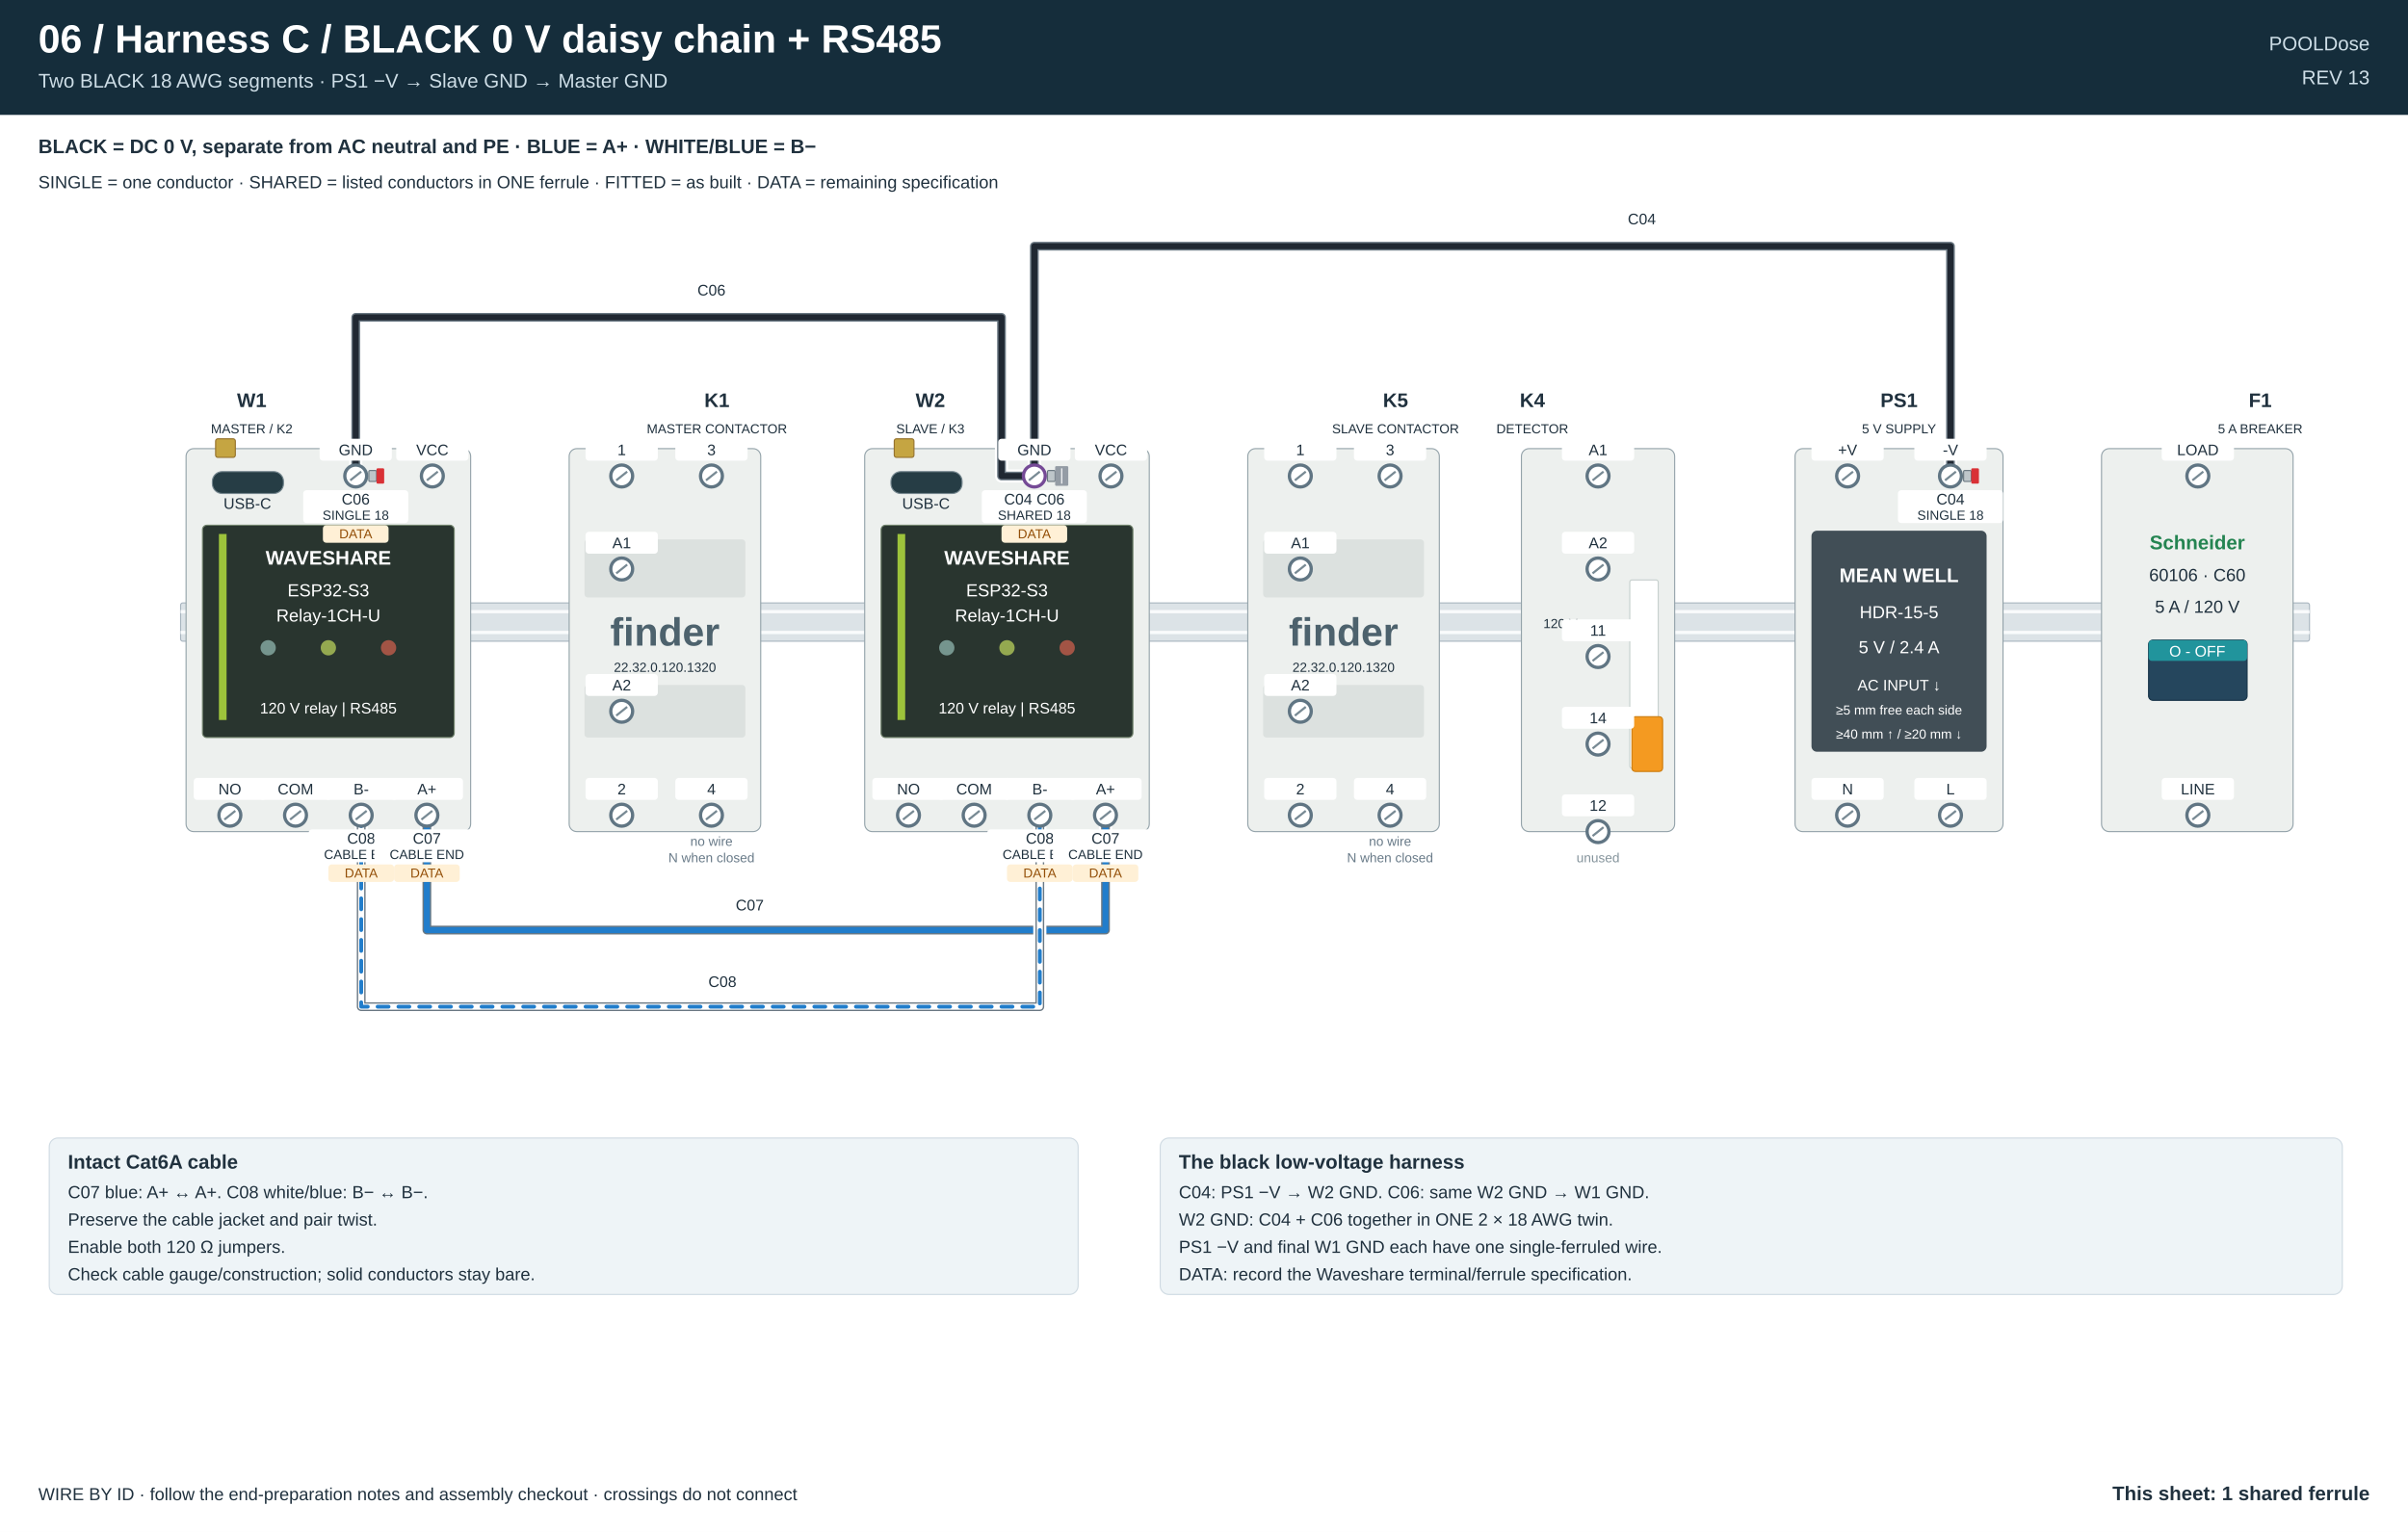
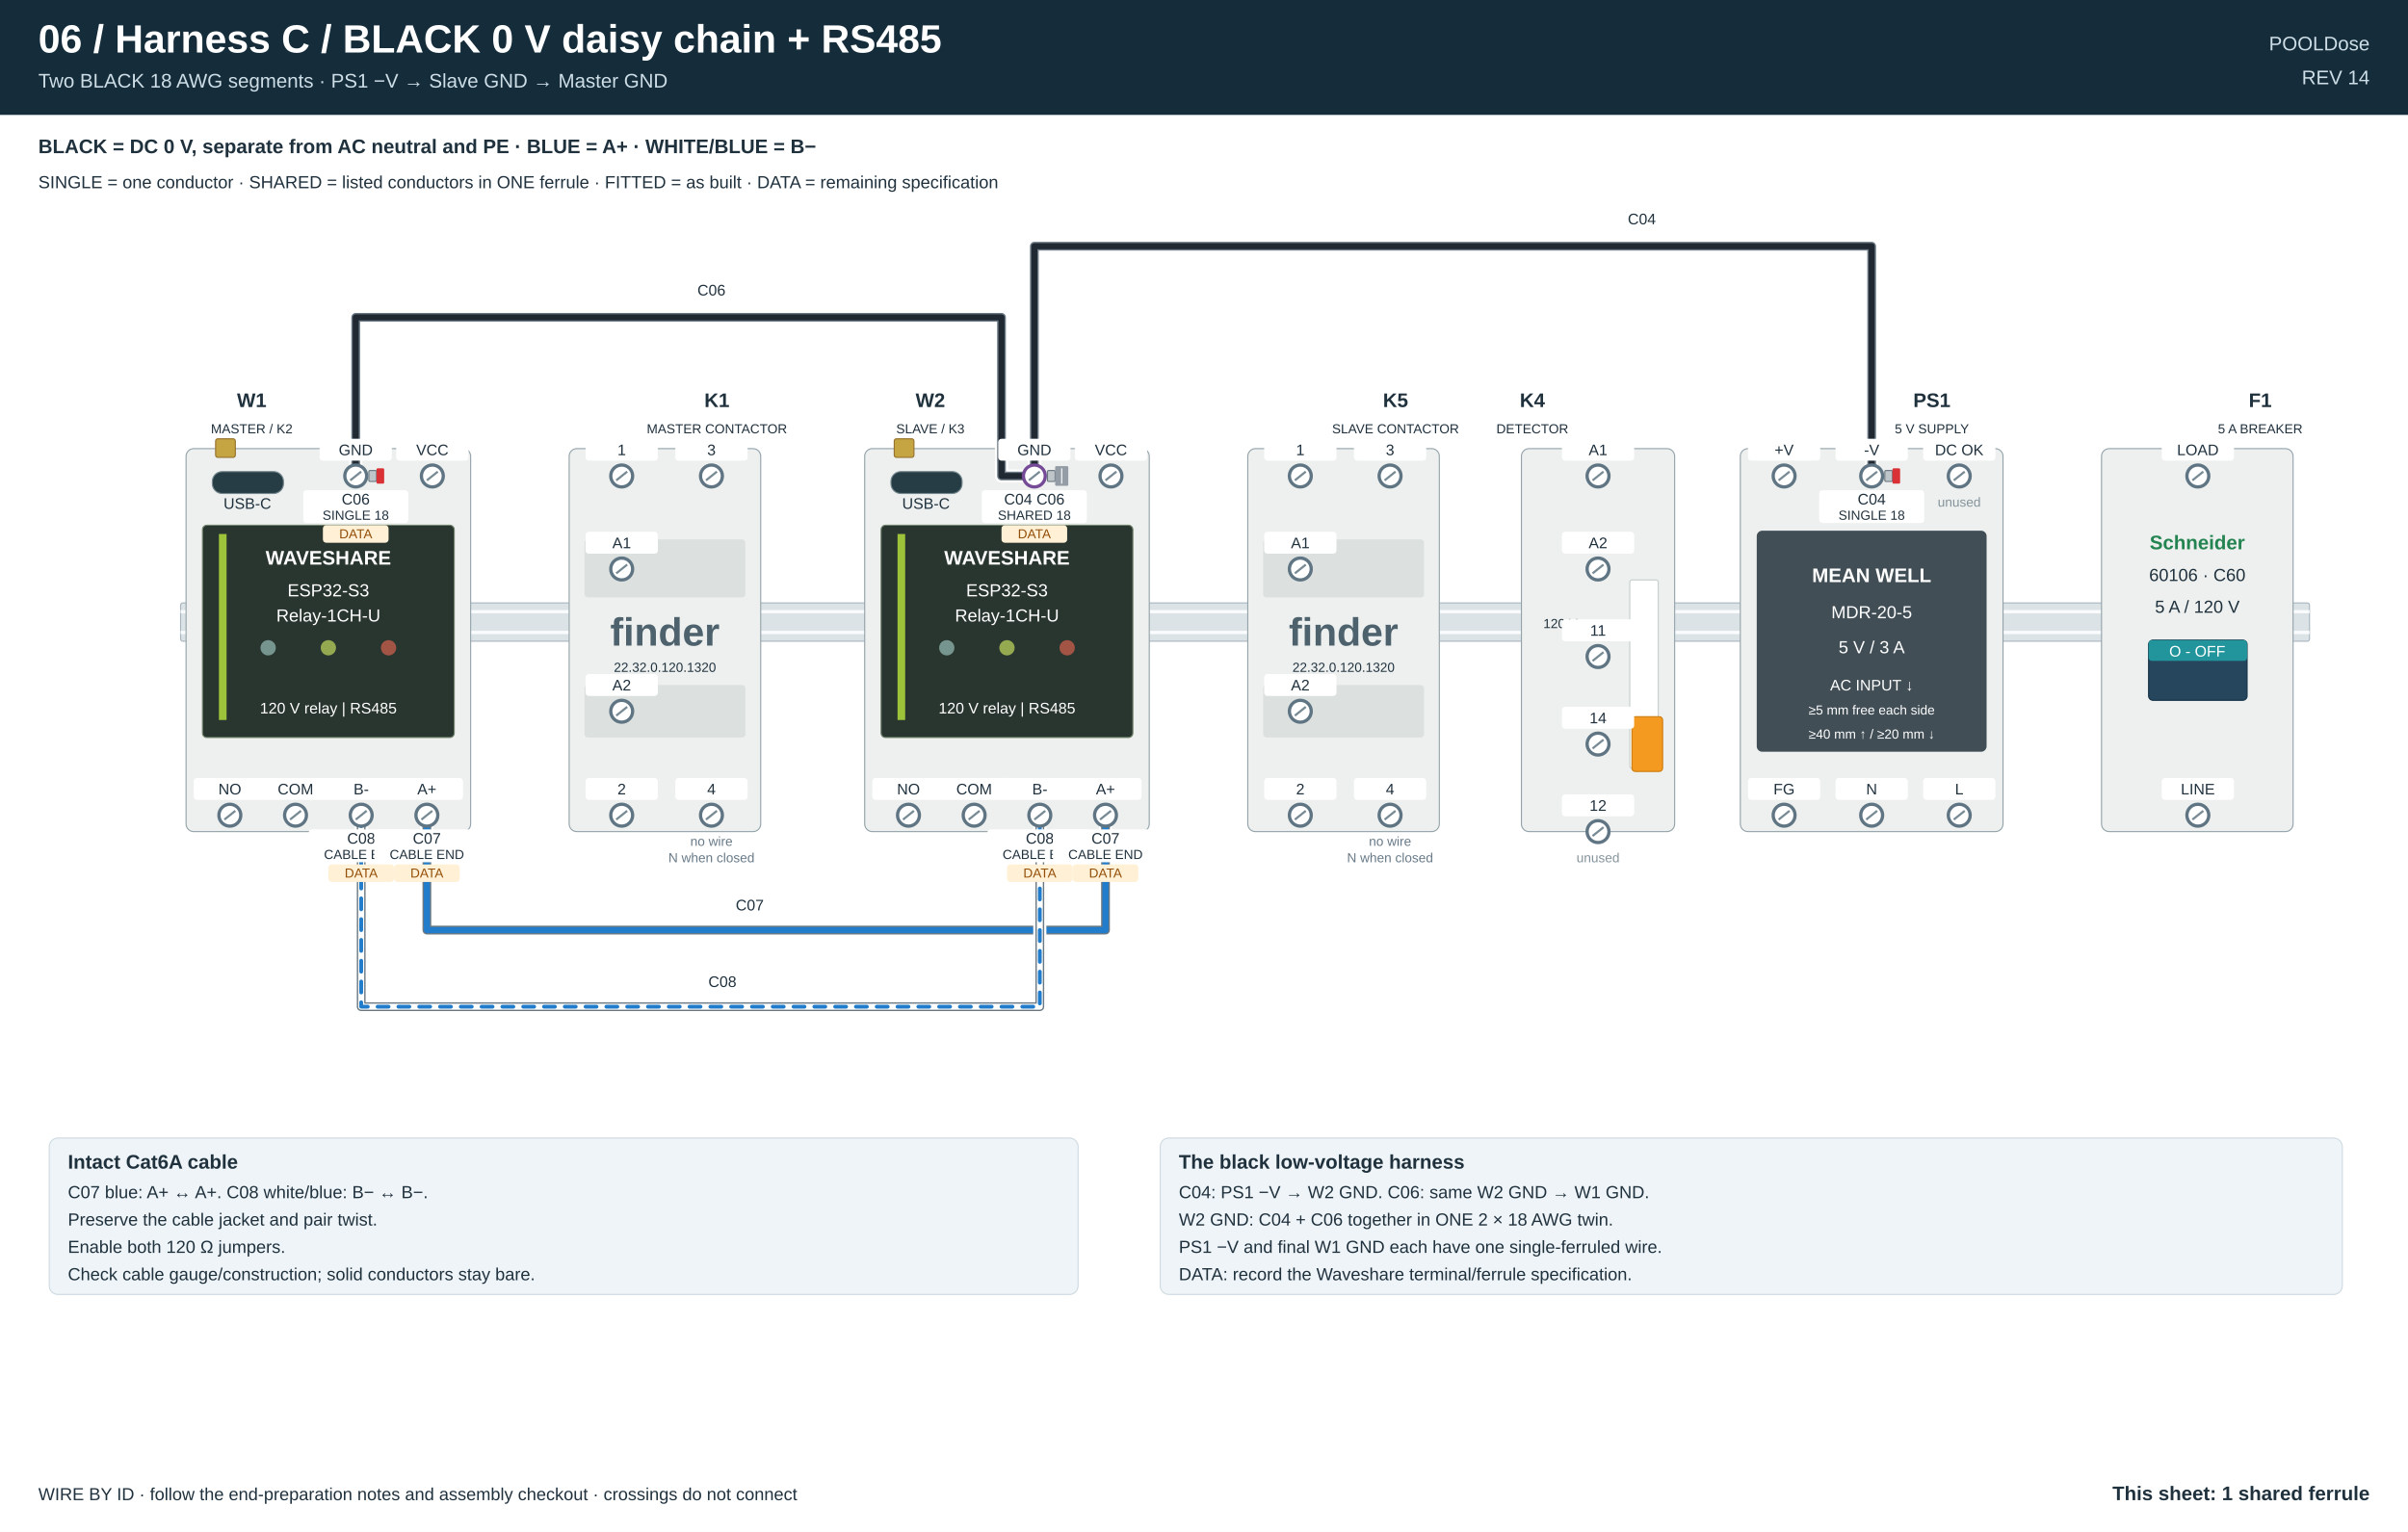
<svg xmlns="http://www.w3.org/2000/svg" width="2200" height="1400" viewBox="0 0 2200 1400" role="img" aria-label="C / BLACK return + data">
  <style>text{font-family:Arial,Helvetica,sans-serif;fill:#20313e}
.t-title{font-size:36px;font-weight:700;fill:white}.t-sub{font-size:18px;fill:#cedee7}
.t-label{font-size:18px;font-weight:700}.t-small{font-size:16px}.t-tiny{font-size:14px}
.t-micro{font-size:12px}.t-white{fill:white}.t-muted{fill:#677987}
.wire{cursor:pointer}.wire path{fill:none;stroke-linecap:round;stroke-linejoin:round}
.endpoint{cursor:pointer}.wire.muted,.endpoint.muted{opacity:.12}.wire.selected .halo{stroke:#f3bb42;stroke-width:15}
.endpoint.selected .screw{fill:#ffe599;stroke:#916012;stroke-width:4}
.wire:focus,.endpoint:focus{outline:3px solid #e7ac36}.unused{fill:#85939d}
</style>
  <rect x="0" y="0" width="2200" height="1400" fill="#fff" stroke="none" rx="0" />
  <rect x="0" y="0" width="2200" height="105" fill="#152d3b" stroke="none" rx="0" />
  <text x="35" y="48" class="t-title">06  /  Harness C / BLACK 0 V daisy chain + RS485</text>
  <text x="35" y="80" class="t-sub">Two BLACK 18 AWG segments · PS1 −V → Slave GND → Master GND</text>
  <text x="2165" y="46" class="t-sub" text-anchor="end">POOLDose</text>
-   <text x="2165" y="77" class="t-sub" text-anchor="end">REV 13</text>
+   <text x="2165" y="77" class="t-sub" text-anchor="end">REV 14</text>
  <text x="35" y="140" class="t-label">BLACK = DC 0 V, separate from AC neutral and PE   ·   BLUE = A+   ·   WHITE/BLUE = B−</text>
  <text x="35" y="172" class="t-small">SINGLE = one conductor   ·   SHARED = listed conductors in ONE ferrule   ·   FITTED = as built   ·   DATA = remaining specification</text>
  <rect x="165" y="551" width="1945" height="35" fill="#dce3e7" stroke="#a8b5bf" rx="2" />
  <path d="M165 559 H2110 M165 578 H2110" fill="none" stroke="#f9fbfc" stroke-width="3" />
  <g class="device" data-device="W1" data-x="170">
    <rect x="170" y="410" width="260" height="350" fill="#edf0ee" stroke="#94a3aa" rx="7" />
    <rect x="185" y="480" width="230" height="194" fill="#29352f" stroke="#70826b" rx="4" />
    <rect x="200" y="488" width="7" height="170" fill="#9dc33b" stroke="none" rx="0" />
    <text x="300.0" y="516" class="t-label" text-anchor="middle" style="fill:#fff">WAVESHARE</text>
    <text x="300.0" y="545" class="t-small" text-anchor="middle" style="fill:#fff">ESP32-S3</text>
    <text x="300.0" y="568" class="t-small" text-anchor="middle" style="fill:#fff">Relay-1CH-U</text>
    <circle cx="245" cy="592" r="7" fill="#75958e" stroke="none" />
    <circle cx="300" cy="592" r="7" fill="#94a950" stroke="none" />
    <circle cx="355" cy="592" r="7" fill="#a25445" stroke="none" />
    <text x="300.0" y="652" class="t-tiny" text-anchor="middle" style="fill:#fff">120 V relay | RS485</text>
    <rect x="194" y="431" width="65" height="20" fill="#263d45" stroke="#74868e" rx="9" />
    <text x="226" y="465" class="t-tiny" text-anchor="middle">USB-C</text>
    <rect x="197" y="401" width="18" height="17" fill="#c5a542" stroke="#94712c" rx="2" />
  </g>
  <g class="device" data-device="K1" data-x="520">
    <rect x="520" y="410" width="175" height="350" fill="#edf0ee" stroke="#94a3aa" rx="7" />
    <rect x="534" y="493" width="147" height="53" fill="#dce1df" stroke="none" rx="3" />
    <rect x="534" y="626" width="147" height="48" fill="#dce1df" stroke="none" rx="3" />
    <text x="607.5" y="590" class="t-title" text-anchor="middle" style="fill:#4d626d">finder</text>
    <text x="607.5" y="614" class="t-micro" text-anchor="middle">22.32.0.120.1320</text>
  </g>
  <g class="device" data-device="W2" data-x="790">
    <rect x="790" y="410" width="260" height="350" fill="#edf0ee" stroke="#94a3aa" rx="7" />
    <rect x="805" y="480" width="230" height="194" fill="#29352f" stroke="#70826b" rx="4" />
    <rect x="820" y="488" width="7" height="170" fill="#9dc33b" stroke="none" rx="0" />
    <text x="920.0" y="516" class="t-label" text-anchor="middle" style="fill:#fff">WAVESHARE</text>
    <text x="920.0" y="545" class="t-small" text-anchor="middle" style="fill:#fff">ESP32-S3</text>
    <text x="920.0" y="568" class="t-small" text-anchor="middle" style="fill:#fff">Relay-1CH-U</text>
    <circle cx="865" cy="592" r="7" fill="#75958e" stroke="none" />
    <circle cx="920" cy="592" r="7" fill="#94a950" stroke="none" />
    <circle cx="975" cy="592" r="7" fill="#a25445" stroke="none" />
    <text x="920.0" y="652" class="t-tiny" text-anchor="middle" style="fill:#fff">120 V relay | RS485</text>
    <rect x="814" y="431" width="65" height="20" fill="#263d45" stroke="#74868e" rx="9" />
    <text x="846" y="465" class="t-tiny" text-anchor="middle">USB-C</text>
    <rect x="817" y="401" width="18" height="17" fill="#c5a542" stroke="#94712c" rx="2" />
  </g>
  <g class="device" data-device="K5" data-x="1140">
    <rect x="1140" y="410" width="175" height="350" fill="#edf0ee" stroke="#94a3aa" rx="7" />
    <rect x="1154" y="493" width="147" height="53" fill="#dce1df" stroke="none" rx="3" />
    <rect x="1154" y="626" width="147" height="48" fill="#dce1df" stroke="none" rx="3" />
    <text x="1227.5" y="590" class="t-title" text-anchor="middle" style="fill:#4d626d">finder</text>
    <text x="1227.5" y="614" class="t-micro" text-anchor="middle">22.32.0.120.1320</text>
  </g>
  <g class="device" data-device="K4" data-x="1390">
    <rect x="1390" y="410" width="140" height="350" fill="#edf0ee" stroke="#94a3aa" rx="7" />
    <rect x="1489" y="530" width="26" height="172" fill="#fff" stroke="#c6cfcd" rx="2" />
    <rect x="1491" y="655" width="28" height="50" fill="#f49a21" stroke="#cc7b0c" rx="3" />
    <text x="1410" y="574" class="t-micro">120 V</text>
  </g>
-   <g class="device" data-device="PS1" data-x="1640">
-     <rect x="1640" y="410" width="190" height="350" fill="#edf0ee" stroke="#94a3aa" rx="7" />
-     <rect x="1655" y="485" width="160" height="202" fill="#414e56" stroke="none" rx="5" />
-     <text x="1735.0" y="532" class="t-label" text-anchor="middle" style="fill:#fff">MEAN WELL</text>
-     <text x="1735.0" y="565" class="t-small" text-anchor="middle" style="fill:#fff">HDR-15-5</text>
-     <text x="1735.0" y="597" class="t-small" text-anchor="middle" style="fill:#fff">5 V / 2.4 A</text>
-     <text x="1735.0" y="631" class="t-tiny" text-anchor="middle" style="fill:#fff">AC INPUT ↓</text>
-     <text x="1735.0" y="653" class="t-micro" text-anchor="middle" style="fill:#fff">≥5 mm free each side</text>
-     <text x="1735.0" y="675" class="t-micro" text-anchor="middle" style="fill:#fff">≥40 mm ↑ / ≥20 mm ↓</text>
+   <g class="device" data-device="PS1" data-x="1590">
+     <rect x="1590" y="410" width="240" height="350" fill="#edf0ee" stroke="#94a3aa" rx="7" />
+     <rect x="1605" y="485" width="210" height="202" fill="#414e56" stroke="none" rx="5" />
+     <text x="1710.0" y="532" class="t-label" text-anchor="middle" style="fill:#fff">MEAN WELL</text>
+     <text x="1710.0" y="565" class="t-small" text-anchor="middle" style="fill:#fff">MDR-20-5</text>
+     <text x="1710.0" y="597" class="t-small" text-anchor="middle" style="fill:#fff">5 V / 3 A</text>
+     <text x="1710.0" y="631" class="t-tiny" text-anchor="middle" style="fill:#fff">AC INPUT ↓</text>
+     <text x="1710.0" y="653" class="t-micro" text-anchor="middle" style="fill:#fff">≥5 mm free each side</text>
+     <text x="1710.0" y="675" class="t-micro" text-anchor="middle" style="fill:#fff">≥40 mm ↑ / ≥20 mm ↓</text>
  </g>
  <g class="device" data-device="F1" data-x="1920">
    <rect x="1920" y="410" width="175" height="350" fill="#edf0ee" stroke="#94a3aa" rx="7" />
    <text x="2007.5" y="502" class="t-label" text-anchor="middle" style="fill:#248451">Schneider</text>
    <text x="2007.5" y="531" class="t-small" text-anchor="middle">60106 · C60</text>
    <text x="2007.5" y="560" class="t-small" text-anchor="middle">5 A / 120 V</text>
    <rect x="1963" y="585" width="90" height="55" fill="#25465d" stroke="#153246" rx="4" />
    <rect x="1963" y="585" width="90" height="19" fill="#21949c" stroke="none" rx="3" />
    <text x="2007.5" y="600" class="t-tiny" text-anchor="middle" style="fill:#fff">O - OFF</text>
  </g>
-   <g class="wire" data-wires="C04" tabindex="0" role="button" aria-label="C04: Black, PS1 top RIGHT −V, terminal 2 to W2 Slave / K3: top power LEFT screw GND">
-     <path d="M1782,435 L1782,225 L945,225 L945,435" fill="none" stroke="#fff" stroke-width="12" class="halo" />
-     <path d="M1782,435 L1782,225 L945,225 L945,435" fill="none" stroke="#6a7883" stroke-width="8" />
-     <path d="M1782,435 L1782,225 L945,225 L945,435" fill="none" stroke="#202832" stroke-width="5.5" id="wire-C04" data-from="PS1:-V" data-to="W2:GND" />
+   <g class="wire" data-wires="C04" tabindex="0" role="button" aria-label="C04: Black, PS1 top MIDDLE −V to W2 Slave / K3: top power LEFT screw GND">
+     <path d="M1710,435 L1710,225 L945,225 L945,435" fill="none" stroke="#fff" stroke-width="12" class="halo" />
+     <path d="M1710,435 L1710,225 L945,225 L945,435" fill="none" stroke="#6a7883" stroke-width="8" />
+     <path d="M1710,435 L1710,225 L945,225 L945,435" fill="none" stroke="#202832" stroke-width="5.5" id="wire-C04" data-from="PS1:-V" data-to="W2:GND" />
  </g>
  <g class="wire" data-wires="C06" tabindex="0" role="button" aria-label="C06: Black, W2 Slave / K3: top power LEFT screw GND to W1 Master / K2: top power LEFT screw GND">
    <path d="M945,435 L915,435 L915,290 L325,290 L325,435" fill="none" stroke="#fff" stroke-width="12" class="halo" />
    <path d="M945,435 L915,435 L915,290 L325,290 L325,435" fill="none" stroke="#6a7883" stroke-width="8" />
    <path d="M945,435 L915,435 L915,290 L325,290 L325,435" fill="none" stroke="#202832" stroke-width="5.5" id="wire-C06" data-from="W2:GND" data-to="W1:GND" />
  </g>
  <g class="wire" data-wires="C07" tabindex="0" role="button" aria-label="C07: Blue, W1 Master / K2: bottom 4th / RIGHTMOST screw A+ to W2 Slave / K3: bottom 4th / RIGHTMOST screw A+">
    <path d="M390,745 L390,850 L1010,850 L1010,745" fill="none" stroke="#fff" stroke-width="12" class="halo" />
    <path d="M390,745 L390,850 L1010,850 L1010,745" fill="none" stroke="#6a7883" stroke-width="8" />
    <path d="M390,745 L390,850 L1010,850 L1010,745" fill="none" stroke="#217dcb" stroke-width="5.5" id="wire-C07" data-from="W1:A+" data-to="W2:A+" />
  </g>
  <g class="wire" data-wires="C08" tabindex="0" role="button" aria-label="C08: White/blue stripe, W1 Master / K2: bottom 3rd screw B- to W2 Slave / K3: bottom 3rd screw B-">
    <path d="M330,745 L330,920 L950,920 L950,745" fill="none" stroke="#fff" stroke-width="12" class="halo" />
    <path d="M330,745 L330,920 L950,920 L950,745" fill="none" stroke="#6a7883" stroke-width="8" />
    <path d="M330,745 L330,920 L950,920 L950,745" fill="none" stroke="#ffffff" stroke-width="5.5" id="wire-C08" data-from="W1:B-" data-to="W2:B-" />
    <path d="M330,745 L330,920 L950,920 L950,745" fill="none" stroke="#217dcb" stroke-width="3.5" stroke-dasharray="10 9" />
  </g>
  <text x="230" y="372" class="t-label" text-anchor="middle">W1</text>
  <text x="230" y="396" class="t-micro" text-anchor="middle">MASTER / K2</text>
  <text x="655" y="372" class="t-label" text-anchor="middle">K1</text>
  <text x="655" y="396" class="t-micro" text-anchor="middle">MASTER CONTACTOR</text>
  <text x="850" y="372" class="t-label" text-anchor="middle">W2</text>
  <text x="850" y="396" class="t-micro" text-anchor="middle">SLAVE / K3</text>
  <text x="1275" y="372" class="t-label" text-anchor="middle">K5</text>
  <text x="1275" y="396" class="t-micro" text-anchor="middle">SLAVE CONTACTOR</text>
  <text x="1400" y="372" class="t-label" text-anchor="middle">K4</text>
  <text x="1400" y="396" class="t-micro" text-anchor="middle">DETECTOR</text>
-   <text x="1735" y="372" class="t-label" text-anchor="middle">PS1</text>
-   <text x="1735" y="396" class="t-micro" text-anchor="middle">5 V SUPPLY</text>
+   <text x="1765" y="372" class="t-label" text-anchor="middle">PS1</text>
+   <text x="1765" y="396" class="t-micro" text-anchor="middle">5 V SUPPLY</text>
  <text x="2065" y="372" class="t-label" text-anchor="middle">F1</text>
  <text x="2065" y="396" class="t-micro" text-anchor="middle">5 A BREAKER</text>
  <g class="endpoint" data-endpoint="W1:GND" data-wires="C06" data-prep="S18" data-status="DATA">
    <circle cx="325" cy="435" r="10" fill="#fff" stroke="#607583" class="screw" stroke-width="3" />
    <path d="M320 439 l10 -8" fill="none" stroke="#788a94" stroke-width="2" />
    <rect x="292" y="401" width="66" height="20" fill="#fff" stroke="none" rx="3" />
    <text x="325" y="416" class="t-tiny" text-anchor="middle">GND</text>
    <rect x="277" y="448" width="96" height="30" fill="#fff" stroke="none" rx="3" />
    <text x="325" y="461" class="t-tiny" text-anchor="middle">C06</text>
    <text x="325" y="475" class="t-micro" text-anchor="middle">SINGLE 18</text>
    <rect x="295" y="480" width="60" height="16" fill="#fff0d6" stroke="none" rx="3" />
    <text x="325" y="492" class="t-micro" text-anchor="middle" style="fill:#934f08">DATA</text>
    <rect x="337" y="430" width="7" height="10" fill="#bec6ca" stroke="#67757e" rx="1" />
    <rect x="344" y="428" width="7" height="14" fill="#d93136" stroke="none" rx="1" />
  </g>
  <g class="endpoint" data-endpoint="W1:VCC" data-wires="" data-prep="" data-status="">
    <circle cx="395" cy="435" r="10" fill="#fff" stroke="#607583" class="screw" stroke-width="3" />
    <path d="M390 439 l10 -8" fill="none" stroke="#788a94" stroke-width="2" />
    <rect x="362" y="401" width="66" height="20" fill="#fff" stroke="none" rx="3" />
    <text x="395" y="416" class="t-tiny" text-anchor="middle">VCC</text>
  </g>
  <g class="endpoint" data-endpoint="W1:NO" data-wires="" data-prep="" data-status="">
    <circle cx="210" cy="745" r="10" fill="#fff" stroke="#607583" class="screw" stroke-width="3" />
    <path d="M205 749 l10 -8" fill="none" stroke="#788a94" stroke-width="2" />
    <rect x="177" y="711" width="66" height="20" fill="#fff" stroke="none" rx="3" />
    <text x="210" y="726" class="t-tiny" text-anchor="middle">NO</text>
  </g>
  <g class="endpoint" data-endpoint="W1:COM" data-wires="" data-prep="" data-status="">
    <circle cx="270" cy="745" r="10" fill="#fff" stroke="#607583" class="screw" stroke-width="3" />
    <path d="M265 749 l10 -8" fill="none" stroke="#788a94" stroke-width="2" />
    <rect x="237" y="711" width="66" height="20" fill="#fff" stroke="none" rx="3" />
    <text x="270" y="726" class="t-tiny" text-anchor="middle">COM</text>
  </g>
  <g class="endpoint" data-endpoint="W1:B-" data-wires="C08" data-prep="DATA" data-status="DATA">
    <circle cx="330" cy="745" r="10" fill="#fff" stroke="#607583" class="screw" stroke-width="3" />
    <path d="M325 749 l10 -8" fill="none" stroke="#788a94" stroke-width="2" />
    <rect x="297" y="711" width="66" height="20" fill="#fff" stroke="none" rx="3" />
    <text x="330" y="726" class="t-tiny" text-anchor="middle">B-</text>
    <rect x="282" y="758" width="96" height="30" fill="#fff" stroke="none" rx="3" />
    <text x="330" y="771" class="t-tiny" text-anchor="middle">C08</text>
    <text x="330" y="785" class="t-micro" text-anchor="middle">CABLE END</text>
    <rect x="300" y="790" width="60" height="16" fill="#fff0d6" stroke="none" rx="3" />
    <text x="330" y="802" class="t-micro" text-anchor="middle" style="fill:#934f08">DATA</text>
  </g>
  <g class="endpoint" data-endpoint="W1:A+" data-wires="C07" data-prep="DATA" data-status="DATA">
    <circle cx="390" cy="745" r="10" fill="#fff" stroke="#607583" class="screw" stroke-width="3" />
    <path d="M385 749 l10 -8" fill="none" stroke="#788a94" stroke-width="2" />
    <rect x="357" y="711" width="66" height="20" fill="#fff" stroke="none" rx="3" />
    <text x="390" y="726" class="t-tiny" text-anchor="middle">A+</text>
    <rect x="342" y="758" width="96" height="30" fill="#fff" stroke="none" rx="3" />
    <text x="390" y="771" class="t-tiny" text-anchor="middle">C07</text>
    <text x="390" y="785" class="t-micro" text-anchor="middle">CABLE END</text>
    <rect x="360" y="790" width="60" height="16" fill="#fff0d6" stroke="none" rx="3" />
    <text x="390" y="802" class="t-micro" text-anchor="middle" style="fill:#934f08">DATA</text>
  </g>
  <g class="endpoint" data-endpoint="K1:1" data-wires="" data-prep="" data-status="">
    <circle cx="568" cy="435" r="10" fill="#fff" stroke="#607583" class="screw" stroke-width="3" />
    <path d="M563 439 l10 -8" fill="none" stroke="#788a94" stroke-width="2" />
    <rect x="535" y="401" width="66" height="20" fill="#fff" stroke="none" rx="3" />
    <text x="568" y="416" class="t-tiny" text-anchor="middle">1</text>
  </g>
  <g class="endpoint" data-endpoint="K1:3" data-wires="" data-prep="" data-status="">
    <circle cx="650" cy="435" r="10" fill="#fff" stroke="#607583" class="screw" stroke-width="3" />
    <path d="M645 439 l10 -8" fill="none" stroke="#788a94" stroke-width="2" />
    <rect x="617" y="401" width="66" height="20" fill="#fff" stroke="none" rx="3" />
    <text x="650" y="416" class="t-tiny" text-anchor="middle">3</text>
  </g>
  <g class="endpoint" data-endpoint="K1:A1" data-wires="" data-prep="" data-status="">
    <circle cx="568" cy="520" r="10" fill="#fff" stroke="#607583" class="screw" stroke-width="3" />
    <path d="M563 524 l10 -8" fill="none" stroke="#788a94" stroke-width="2" />
    <rect x="535" y="486" width="66" height="20" fill="#fff" stroke="none" rx="3" />
    <text x="568" y="501" class="t-tiny" text-anchor="middle">A1</text>
  </g>
  <g class="endpoint" data-endpoint="K1:A2" data-wires="" data-prep="" data-status="">
    <circle cx="568" cy="650" r="10" fill="#fff" stroke="#607583" class="screw" stroke-width="3" />
    <path d="M563 654 l10 -8" fill="none" stroke="#788a94" stroke-width="2" />
    <rect x="535" y="616" width="66" height="20" fill="#fff" stroke="none" rx="3" />
    <text x="568" y="631" class="t-tiny" text-anchor="middle">A2</text>
  </g>
  <g class="endpoint" data-endpoint="K1:2" data-wires="" data-prep="" data-status="">
    <circle cx="568" cy="745" r="10" fill="#fff" stroke="#607583" class="screw" stroke-width="3" />
    <path d="M563 749 l10 -8" fill="none" stroke="#788a94" stroke-width="2" />
    <rect x="535" y="711" width="66" height="20" fill="#fff" stroke="none" rx="3" />
    <text x="568" y="726" class="t-tiny" text-anchor="middle">2</text>
  </g>
  <g class="endpoint" data-endpoint="K1:4" data-wires="" data-prep="" data-status="">
    <circle cx="650" cy="745" r="10" fill="#fff" stroke="#607583" class="screw" stroke-width="3" />
    <path d="M645 749 l10 -8" fill="none" stroke="#788a94" stroke-width="2" />
    <rect x="617" y="711" width="66" height="20" fill="#fff" stroke="none" rx="3" />
    <text x="650" y="726" class="t-tiny" text-anchor="middle">4</text>
    <text x="650" y="773" class="t-micro" text-anchor="middle" style="fill:#677987">no wire</text>
    <text x="650" y="788" class="t-micro" text-anchor="middle" style="fill:#677987">N when closed</text>
  </g>
  <g class="endpoint" data-endpoint="W2:GND" data-wires="C04 C06" data-prep="T18" data-status="DATA">
    <circle cx="945" cy="435" r="10" fill="#fff" stroke="#754a96" class="screw" stroke-width="3" />
    <path d="M940 439 l10 -8" fill="none" stroke="#788a94" stroke-width="2" />
    <rect x="912" y="401" width="66" height="20" fill="#fff" stroke="none" rx="3" />
    <text x="945" y="416" class="t-tiny" text-anchor="middle">GND</text>
    <rect x="897" y="448" width="96" height="30" fill="#fff" stroke="none" rx="3" />
    <text x="945" y="461" class="t-tiny" text-anchor="middle">C04 C06</text>
    <text x="945" y="475" class="t-micro" text-anchor="middle">SHARED 18</text>
    <rect x="915" y="480" width="60" height="16" fill="#fff0d6" stroke="none" rx="3" />
    <text x="945" y="492" class="t-micro" text-anchor="middle" style="fill:#934f08">DATA</text>
    <rect x="957" y="430" width="7" height="10" fill="#bec6ca" stroke="#67757e" rx="1" />
    <rect x="964" y="426" width="12" height="18" fill="#949ca5" stroke="none" rx="1" />
    <path d="M970 428 V442" fill="none" stroke="#fff" stroke-width="1" />
  </g>
  <g class="endpoint" data-endpoint="W2:VCC" data-wires="" data-prep="" data-status="">
    <circle cx="1015" cy="435" r="10" fill="#fff" stroke="#607583" class="screw" stroke-width="3" />
    <path d="M1010 439 l10 -8" fill="none" stroke="#788a94" stroke-width="2" />
    <rect x="982" y="401" width="66" height="20" fill="#fff" stroke="none" rx="3" />
    <text x="1015" y="416" class="t-tiny" text-anchor="middle">VCC</text>
  </g>
  <g class="endpoint" data-endpoint="W2:NO" data-wires="" data-prep="" data-status="">
    <circle cx="830" cy="745" r="10" fill="#fff" stroke="#607583" class="screw" stroke-width="3" />
    <path d="M825 749 l10 -8" fill="none" stroke="#788a94" stroke-width="2" />
    <rect x="797" y="711" width="66" height="20" fill="#fff" stroke="none" rx="3" />
    <text x="830" y="726" class="t-tiny" text-anchor="middle">NO</text>
  </g>
  <g class="endpoint" data-endpoint="W2:COM" data-wires="" data-prep="" data-status="">
    <circle cx="890" cy="745" r="10" fill="#fff" stroke="#607583" class="screw" stroke-width="3" />
    <path d="M885 749 l10 -8" fill="none" stroke="#788a94" stroke-width="2" />
    <rect x="857" y="711" width="66" height="20" fill="#fff" stroke="none" rx="3" />
    <text x="890" y="726" class="t-tiny" text-anchor="middle">COM</text>
  </g>
  <g class="endpoint" data-endpoint="W2:B-" data-wires="C08" data-prep="DATA" data-status="DATA">
    <circle cx="950" cy="745" r="10" fill="#fff" stroke="#607583" class="screw" stroke-width="3" />
    <path d="M945 749 l10 -8" fill="none" stroke="#788a94" stroke-width="2" />
    <rect x="917" y="711" width="66" height="20" fill="#fff" stroke="none" rx="3" />
    <text x="950" y="726" class="t-tiny" text-anchor="middle">B-</text>
    <rect x="902" y="758" width="96" height="30" fill="#fff" stroke="none" rx="3" />
    <text x="950" y="771" class="t-tiny" text-anchor="middle">C08</text>
    <text x="950" y="785" class="t-micro" text-anchor="middle">CABLE END</text>
    <rect x="920" y="790" width="60" height="16" fill="#fff0d6" stroke="none" rx="3" />
    <text x="950" y="802" class="t-micro" text-anchor="middle" style="fill:#934f08">DATA</text>
  </g>
  <g class="endpoint" data-endpoint="W2:A+" data-wires="C07" data-prep="DATA" data-status="DATA">
    <circle cx="1010" cy="745" r="10" fill="#fff" stroke="#607583" class="screw" stroke-width="3" />
    <path d="M1005 749 l10 -8" fill="none" stroke="#788a94" stroke-width="2" />
    <rect x="977" y="711" width="66" height="20" fill="#fff" stroke="none" rx="3" />
    <text x="1010" y="726" class="t-tiny" text-anchor="middle">A+</text>
    <rect x="962" y="758" width="96" height="30" fill="#fff" stroke="none" rx="3" />
    <text x="1010" y="771" class="t-tiny" text-anchor="middle">C07</text>
    <text x="1010" y="785" class="t-micro" text-anchor="middle">CABLE END</text>
    <rect x="980" y="790" width="60" height="16" fill="#fff0d6" stroke="none" rx="3" />
    <text x="1010" y="802" class="t-micro" text-anchor="middle" style="fill:#934f08">DATA</text>
  </g>
  <g class="endpoint" data-endpoint="K5:1" data-wires="" data-prep="" data-status="">
    <circle cx="1188" cy="435" r="10" fill="#fff" stroke="#607583" class="screw" stroke-width="3" />
    <path d="M1183 439 l10 -8" fill="none" stroke="#788a94" stroke-width="2" />
    <rect x="1155" y="401" width="66" height="20" fill="#fff" stroke="none" rx="3" />
    <text x="1188" y="416" class="t-tiny" text-anchor="middle">1</text>
  </g>
  <g class="endpoint" data-endpoint="K5:3" data-wires="" data-prep="" data-status="">
    <circle cx="1270" cy="435" r="10" fill="#fff" stroke="#607583" class="screw" stroke-width="3" />
    <path d="M1265 439 l10 -8" fill="none" stroke="#788a94" stroke-width="2" />
    <rect x="1237" y="401" width="66" height="20" fill="#fff" stroke="none" rx="3" />
    <text x="1270" y="416" class="t-tiny" text-anchor="middle">3</text>
  </g>
  <g class="endpoint" data-endpoint="K5:A1" data-wires="" data-prep="" data-status="">
    <circle cx="1188" cy="520" r="10" fill="#fff" stroke="#607583" class="screw" stroke-width="3" />
    <path d="M1183 524 l10 -8" fill="none" stroke="#788a94" stroke-width="2" />
    <rect x="1155" y="486" width="66" height="20" fill="#fff" stroke="none" rx="3" />
    <text x="1188" y="501" class="t-tiny" text-anchor="middle">A1</text>
  </g>
  <g class="endpoint" data-endpoint="K5:A2" data-wires="" data-prep="" data-status="">
    <circle cx="1188" cy="650" r="10" fill="#fff" stroke="#607583" class="screw" stroke-width="3" />
    <path d="M1183 654 l10 -8" fill="none" stroke="#788a94" stroke-width="2" />
    <rect x="1155" y="616" width="66" height="20" fill="#fff" stroke="none" rx="3" />
    <text x="1188" y="631" class="t-tiny" text-anchor="middle">A2</text>
  </g>
  <g class="endpoint" data-endpoint="K5:2" data-wires="" data-prep="" data-status="">
    <circle cx="1188" cy="745" r="10" fill="#fff" stroke="#607583" class="screw" stroke-width="3" />
    <path d="M1183 749 l10 -8" fill="none" stroke="#788a94" stroke-width="2" />
    <rect x="1155" y="711" width="66" height="20" fill="#fff" stroke="none" rx="3" />
    <text x="1188" y="726" class="t-tiny" text-anchor="middle">2</text>
  </g>
  <g class="endpoint" data-endpoint="K5:4" data-wires="" data-prep="" data-status="">
    <circle cx="1270" cy="745" r="10" fill="#fff" stroke="#607583" class="screw" stroke-width="3" />
    <path d="M1265 749 l10 -8" fill="none" stroke="#788a94" stroke-width="2" />
    <rect x="1237" y="711" width="66" height="20" fill="#fff" stroke="none" rx="3" />
    <text x="1270" y="726" class="t-tiny" text-anchor="middle">4</text>
    <text x="1270" y="773" class="t-micro" text-anchor="middle" style="fill:#677987">no wire</text>
    <text x="1270" y="788" class="t-micro" text-anchor="middle" style="fill:#677987">N when closed</text>
  </g>
  <g class="endpoint" data-endpoint="K4:A1" data-wires="" data-prep="" data-status="">
    <circle cx="1460" cy="435" r="10" fill="#fff" stroke="#607583" class="screw" stroke-width="3" />
    <path d="M1455 439 l10 -8" fill="none" stroke="#788a94" stroke-width="2" />
    <rect x="1427" y="401" width="66" height="20" fill="#fff" stroke="none" rx="3" />
    <text x="1460" y="416" class="t-tiny" text-anchor="middle">A1</text>
  </g>
  <g class="endpoint" data-endpoint="K4:A2" data-wires="" data-prep="" data-status="">
    <circle cx="1460" cy="520" r="10" fill="#fff" stroke="#607583" class="screw" stroke-width="3" />
    <path d="M1455 524 l10 -8" fill="none" stroke="#788a94" stroke-width="2" />
    <rect x="1427" y="486" width="66" height="20" fill="#fff" stroke="none" rx="3" />
    <text x="1460" y="501" class="t-tiny" text-anchor="middle">A2</text>
  </g>
  <g class="endpoint" data-endpoint="K4:11" data-wires="" data-prep="" data-status="">
    <circle cx="1460" cy="600" r="10" fill="#fff" stroke="#607583" class="screw" stroke-width="3" />
    <path d="M1455 604 l10 -8" fill="none" stroke="#788a94" stroke-width="2" />
    <rect x="1427" y="566" width="66" height="20" fill="#fff" stroke="none" rx="3" />
    <text x="1460" y="581" class="t-tiny" text-anchor="middle">11</text>
  </g>
  <g class="endpoint" data-endpoint="K4:14" data-wires="" data-prep="" data-status="">
    <circle cx="1460" cy="680" r="10" fill="#fff" stroke="#607583" class="screw" stroke-width="3" />
    <path d="M1455 684 l10 -8" fill="none" stroke="#788a94" stroke-width="2" />
    <rect x="1427" y="646" width="66" height="20" fill="#fff" stroke="none" rx="3" />
    <text x="1460" y="661" class="t-tiny" text-anchor="middle">14</text>
  </g>
  <g class="endpoint" data-endpoint="K4:12" data-wires="" data-prep="" data-status="">
    <circle cx="1460" cy="760" r="10" fill="#fff" stroke="#607583" class="screw" stroke-width="3" />
    <path d="M1455 764 l10 -8" fill="none" stroke="#788a94" stroke-width="2" />
    <rect x="1427" y="726" width="66" height="20" fill="#fff" stroke="none" rx="3" />
    <text x="1460" y="741" class="t-tiny" text-anchor="middle">12</text>
    <text x="1460" y="788" class="t-micro" text-anchor="middle" style="fill:#84939b">unused</text>
  </g>
  <g class="endpoint" data-endpoint="PS1:+V" data-wires="" data-prep="" data-status="">
-     <circle cx="1688" cy="435" r="10" fill="#fff" stroke="#607583" class="screw" stroke-width="3" />
-     <path d="M1683 439 l10 -8" fill="none" stroke="#788a94" stroke-width="2" />
-     <rect x="1655" y="401" width="66" height="20" fill="#fff" stroke="none" rx="3" />
-     <text x="1688" y="416" class="t-tiny" text-anchor="middle">+V</text>
+     <circle cx="1630" cy="435" r="10" fill="#fff" stroke="#607583" class="screw" stroke-width="3" />
+     <path d="M1625 439 l10 -8" fill="none" stroke="#788a94" stroke-width="2" />
+     <rect x="1597" y="401" width="66" height="20" fill="#fff" stroke="none" rx="3" />
+     <text x="1630" y="416" class="t-tiny" text-anchor="middle">+V</text>
  </g>
  <g class="endpoint" data-endpoint="PS1:-V" data-wires="C04" data-prep="S18" data-status="FITTED">
-     <circle cx="1782" cy="435" r="10" fill="#fff" stroke="#607583" class="screw" stroke-width="3" />
-     <path d="M1777 439 l10 -8" fill="none" stroke="#788a94" stroke-width="2" />
-     <rect x="1749" y="401" width="66" height="20" fill="#fff" stroke="none" rx="3" />
-     <text x="1782" y="416" class="t-tiny" text-anchor="middle">-V</text>
-     <rect x="1734" y="448" width="96" height="30" fill="#fff" stroke="none" rx="3" />
-     <text x="1782" y="461" class="t-tiny" text-anchor="middle">C04</text>
-     <text x="1782" y="475" class="t-micro" text-anchor="middle">SINGLE 18</text>
-     <rect x="1794" y="430" width="7" height="10" fill="#bec6ca" stroke="#67757e" rx="1" />
-     <rect x="1801" y="428" width="7" height="14" fill="#d93136" stroke="none" rx="1" />
+     <circle cx="1710" cy="435" r="10" fill="#fff" stroke="#607583" class="screw" stroke-width="3" />
+     <path d="M1705 439 l10 -8" fill="none" stroke="#788a94" stroke-width="2" />
+     <rect x="1677" y="401" width="66" height="20" fill="#fff" stroke="none" rx="3" />
+     <text x="1710" y="416" class="t-tiny" text-anchor="middle">-V</text>
+     <rect x="1662" y="448" width="96" height="30" fill="#fff" stroke="none" rx="3" />
+     <text x="1710" y="461" class="t-tiny" text-anchor="middle">C04</text>
+     <text x="1710" y="475" class="t-micro" text-anchor="middle">SINGLE 18</text>
+     <rect x="1722" y="430" width="7" height="10" fill="#bec6ca" stroke="#67757e" rx="1" />
+     <rect x="1729" y="428" width="7" height="14" fill="#d93136" stroke="none" rx="1" />
+   </g>
+   <g class="endpoint" data-endpoint="PS1:DC OK" data-wires="" data-prep="" data-status="">
+     <circle cx="1790" cy="435" r="10" fill="#fff" stroke="#607583" class="screw" stroke-width="3" />
+     <path d="M1785 439 l10 -8" fill="none" stroke="#788a94" stroke-width="2" />
+     <rect x="1757" y="401" width="66" height="20" fill="#fff" stroke="none" rx="3" />
+     <text x="1790" y="416" class="t-tiny" text-anchor="middle">DC OK</text>
+     <text x="1790" y="463" class="t-micro" text-anchor="middle" style="fill:#84939b">unused</text>
+   </g>
+   <g class="endpoint" data-endpoint="PS1:FG" data-wires="" data-prep="" data-status="">
+     <circle cx="1630" cy="745" r="10" fill="#fff" stroke="#607583" class="screw" stroke-width="3" />
+     <path d="M1625 749 l10 -8" fill="none" stroke="#788a94" stroke-width="2" />
+     <rect x="1597" y="711" width="66" height="20" fill="#fff" stroke="none" rx="3" />
+     <text x="1630" y="726" class="t-tiny" text-anchor="middle">FG</text>
  </g>
  <g class="endpoint" data-endpoint="PS1:N" data-wires="" data-prep="" data-status="">
-     <circle cx="1688" cy="745" r="10" fill="#fff" stroke="#607583" class="screw" stroke-width="3" />
-     <path d="M1683 749 l10 -8" fill="none" stroke="#788a94" stroke-width="2" />
-     <rect x="1655" y="711" width="66" height="20" fill="#fff" stroke="none" rx="3" />
-     <text x="1688" y="726" class="t-tiny" text-anchor="middle">N</text>
+     <circle cx="1710" cy="745" r="10" fill="#fff" stroke="#607583" class="screw" stroke-width="3" />
+     <path d="M1705 749 l10 -8" fill="none" stroke="#788a94" stroke-width="2" />
+     <rect x="1677" y="711" width="66" height="20" fill="#fff" stroke="none" rx="3" />
+     <text x="1710" y="726" class="t-tiny" text-anchor="middle">N</text>
  </g>
  <g class="endpoint" data-endpoint="PS1:L" data-wires="" data-prep="" data-status="">
-     <circle cx="1782" cy="745" r="10" fill="#fff" stroke="#607583" class="screw" stroke-width="3" />
-     <path d="M1777 749 l10 -8" fill="none" stroke="#788a94" stroke-width="2" />
-     <rect x="1749" y="711" width="66" height="20" fill="#fff" stroke="none" rx="3" />
-     <text x="1782" y="726" class="t-tiny" text-anchor="middle">L</text>
+     <circle cx="1790" cy="745" r="10" fill="#fff" stroke="#607583" class="screw" stroke-width="3" />
+     <path d="M1785 749 l10 -8" fill="none" stroke="#788a94" stroke-width="2" />
+     <rect x="1757" y="711" width="66" height="20" fill="#fff" stroke="none" rx="3" />
+     <text x="1790" y="726" class="t-tiny" text-anchor="middle">L</text>
  </g>
  <g class="endpoint" data-endpoint="F1:LOAD" data-wires="" data-prep="" data-status="">
    <circle cx="2008" cy="435" r="10" fill="#fff" stroke="#607583" class="screw" stroke-width="3" />
    <path d="M2003 439 l10 -8" fill="none" stroke="#788a94" stroke-width="2" />
    <rect x="1975" y="401" width="66" height="20" fill="#fff" stroke="none" rx="3" />
    <text x="2008" y="416" class="t-tiny" text-anchor="middle">LOAD</text>
  </g>
  <g class="endpoint" data-endpoint="F1:LINE" data-wires="" data-prep="" data-status="">
    <circle cx="2008" cy="745" r="10" fill="#fff" stroke="#607583" class="screw" stroke-width="3" />
    <path d="M2003 749 l10 -8" fill="none" stroke="#788a94" stroke-width="2" />
    <rect x="1975" y="711" width="66" height="20" fill="#fff" stroke="none" rx="3" />
    <text x="2008" y="726" class="t-tiny" text-anchor="middle">LINE</text>
  </g>
  <text x="1500" y="205" class="t-tiny" text-anchor="middle">C04</text>
  <text x="650" y="270" class="t-tiny" text-anchor="middle">C06</text>
  <text x="685" y="832" class="t-tiny" text-anchor="middle">C07</text>
  <text x="660" y="902" class="t-tiny" text-anchor="middle">C08</text>
  <rect x="45" y="1040" width="940" height="143" fill="#eef4f7" stroke="#cfdae2" rx="8" />
  <text x="62" y="1068" class="t-label">Intact Cat6A cable</text>
  <text x="62" y="1095" class="t-small">C07 blue: A+ ↔ A+. C08 white/blue: B− ↔ B−.</text>
  <text x="62" y="1120" class="t-small">Preserve the cable jacket and pair twist.</text>
  <text x="62" y="1145" class="t-small">Enable both 120 Ω jumpers.</text>
  <text x="62" y="1170" class="t-small">Check cable gauge/construction; solid conductors stay bare.</text>
  <rect x="1060" y="1040" width="1080" height="143" fill="#eef4f7" stroke="#cfdae2" rx="8" />
  <text x="1077" y="1068" class="t-label">The black low-voltage harness</text>
  <text x="1077" y="1095" class="t-small">C04: PS1 −V → W2 GND. C06: same W2 GND → W1 GND.</text>
  <text x="1077" y="1120" class="t-small">W2 GND: C04 + C06 together in ONE 2 × 18 AWG twin.</text>
  <text x="1077" y="1145" class="t-small">PS1 −V and final W1 GND each have one single-ferruled wire.</text>
  <text x="1077" y="1170" class="t-small">DATA: record the Waveshare terminal/ferrule specification.</text>
  <text x="35" y="1371" class="t-small">WIRE BY ID · follow the end-preparation notes and assembly checkout · crossings do not connect</text>
  <text x="2165" y="1371" class="t-label" text-anchor="end">This sheet: 1 shared ferrule</text>
</svg>
